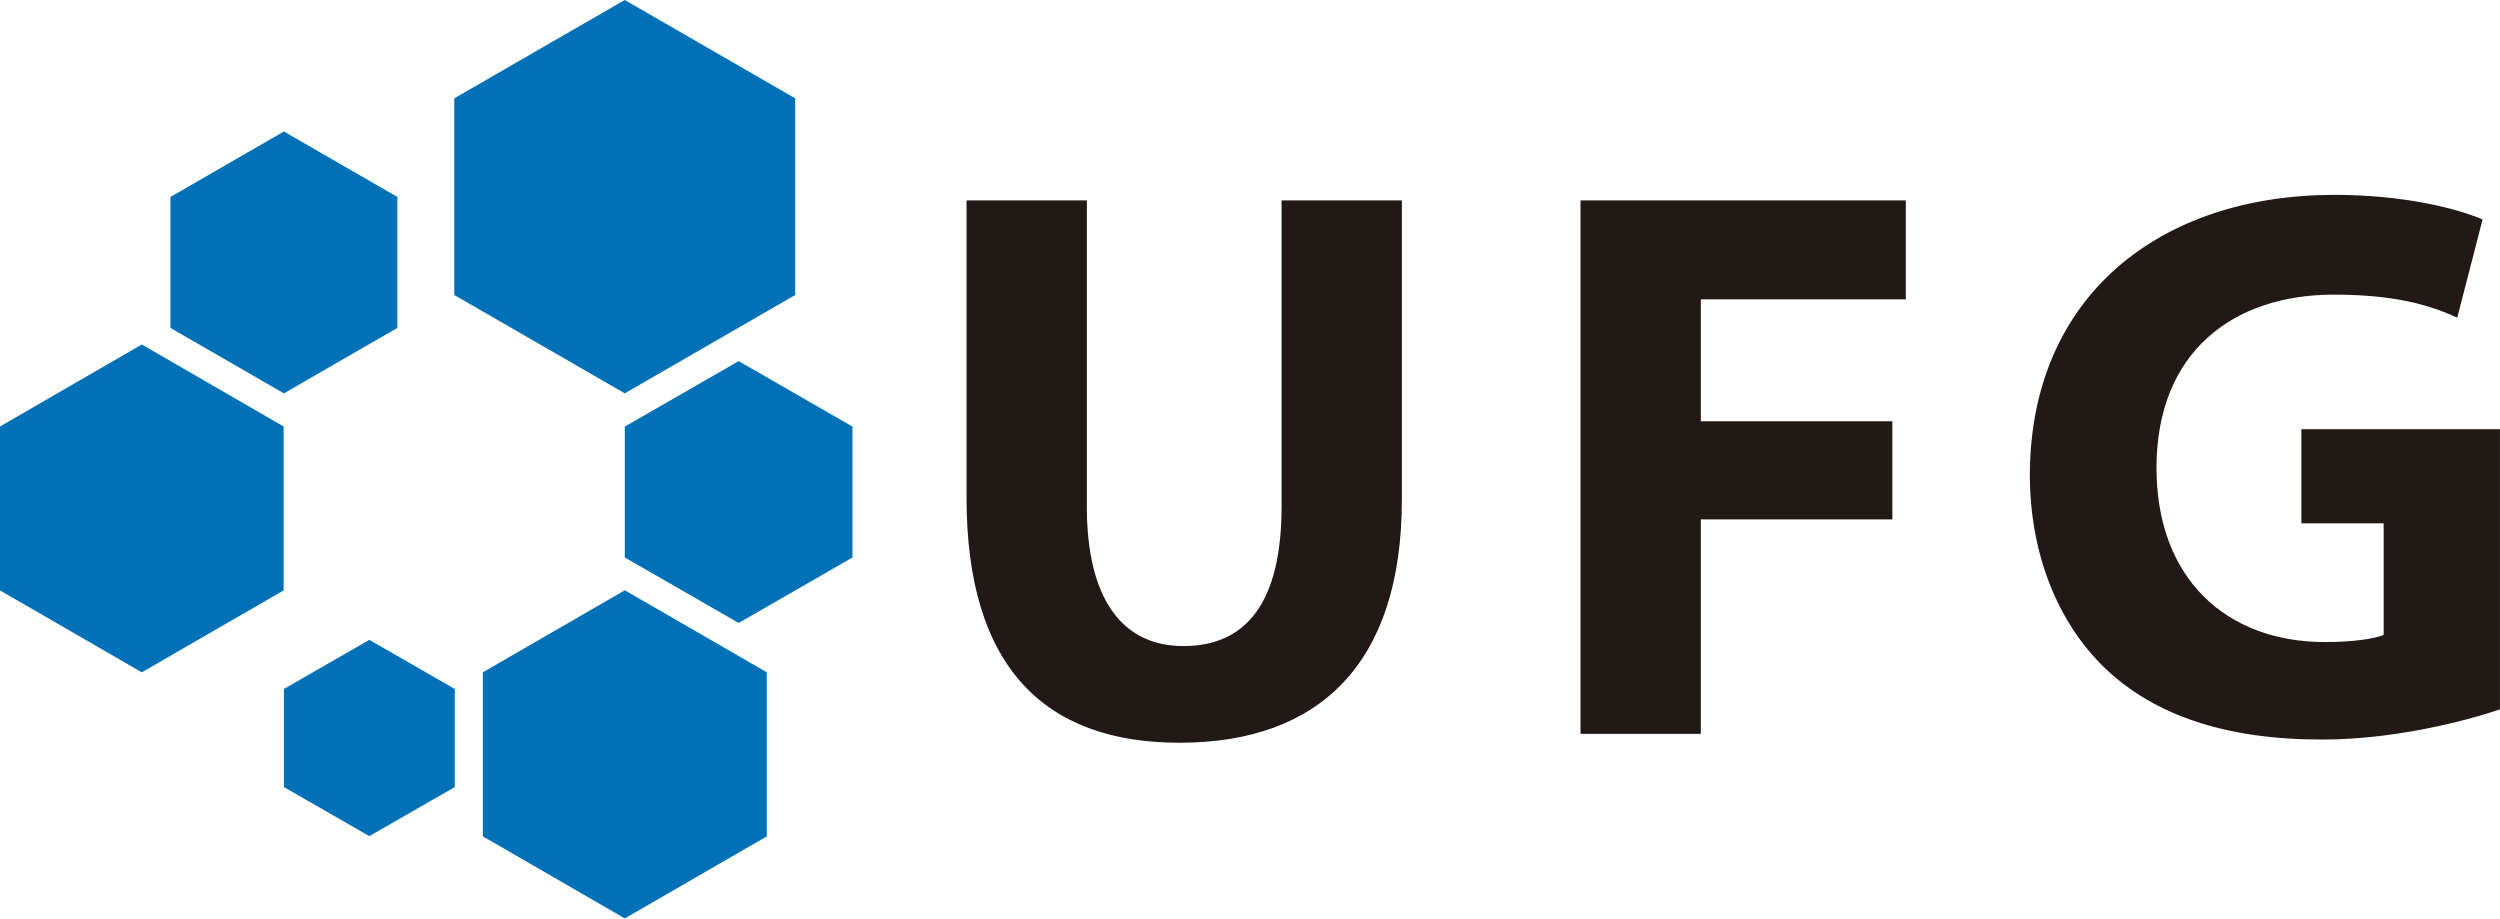
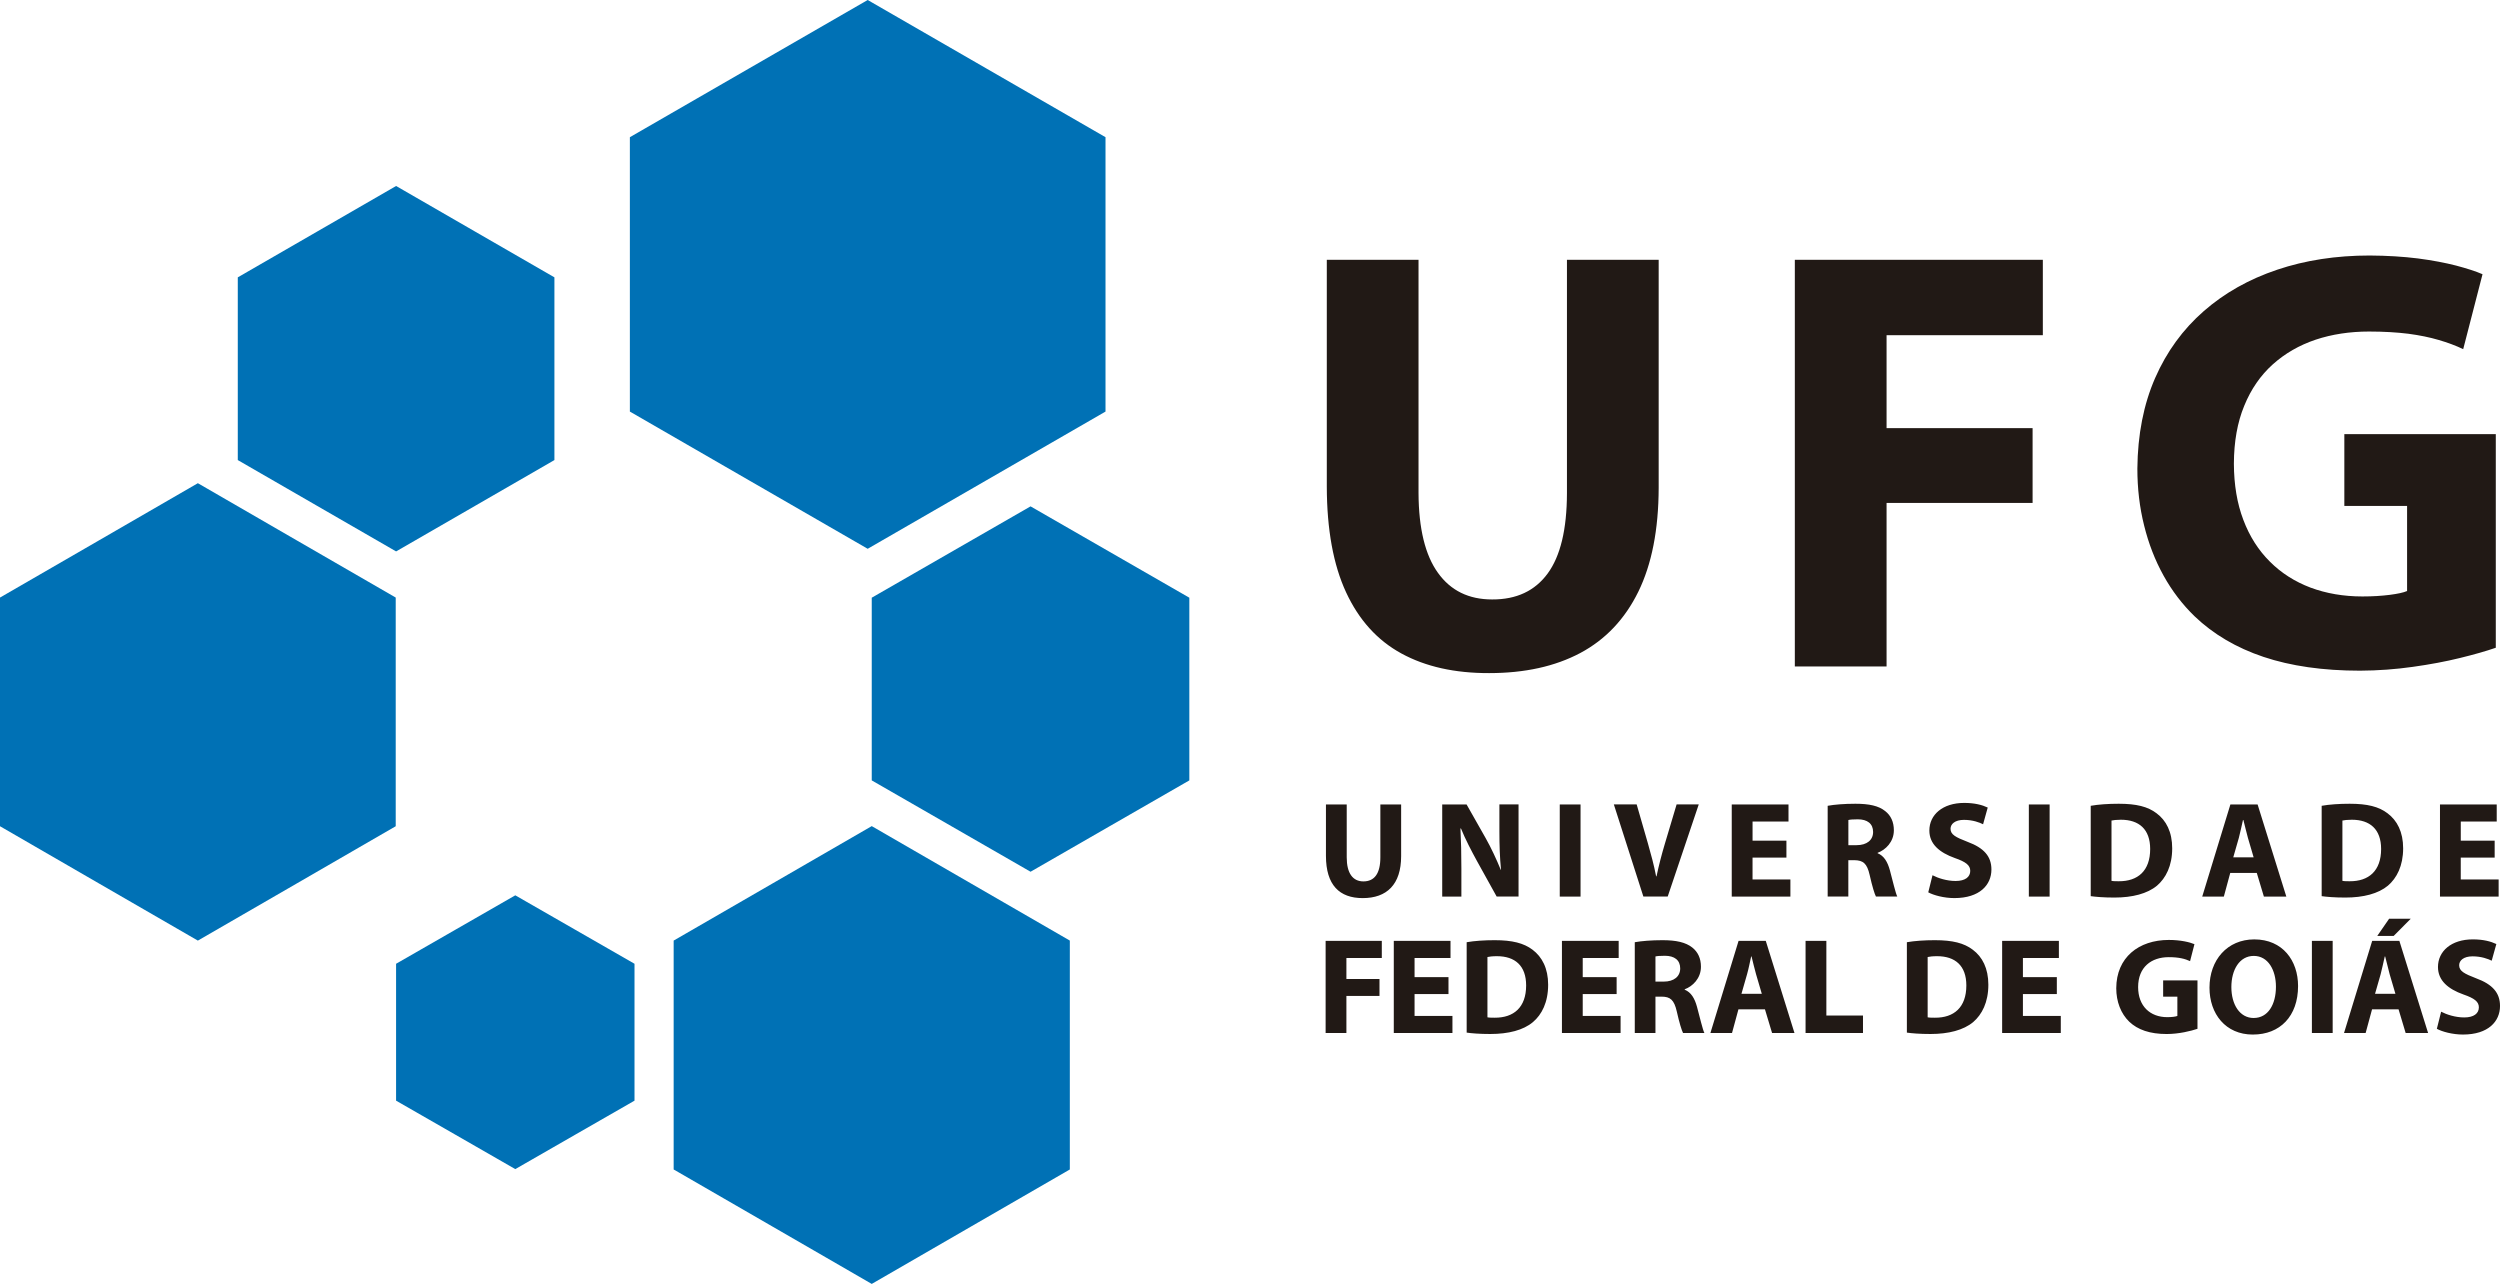
- <svg xmlns="http://www.w3.org/2000/svg" version="1.1" id="Camada_1" x="0px" y="0px" width="129.633px" height="47.623px" viewBox="0 0 129.633 47.623" enable-background="new 0 0 129.633 47.623" xml:space="preserve">
-   <g>
-     <polygon fill-rule="evenodd" clip-rule="evenodd" fill="#0071B6" points="7.353,17.863 11.029,19.988 14.707,22.115 14.707,26.365    14.707,30.615 11.029,32.738 7.353,34.863 3.677,32.738 0,30.615 0,26.365 0,22.115 3.677,19.988 7.353,17.863  " />
-     <polygon fill-rule="evenodd" clip-rule="evenodd" fill="#0071B6" points="32.398,30.609 36.08,32.734 39.76,34.861 39.76,39.115    39.76,43.369 36.08,45.496 32.398,47.623 28.717,45.496 25.037,43.369 25.037,39.115 25.037,34.861 28.717,32.734 32.398,30.609     " />
-     <polygon fill-rule="evenodd" clip-rule="evenodd" fill="#0071B6" points="32.395,0 36.814,2.549 41.233,5.098 41.233,10.197    41.233,15.297 36.814,17.846 32.395,20.396 27.975,17.846 23.555,15.297 23.555,10.197 23.555,5.098 27.975,2.549 32.395,0  " />
-     <polygon fill-rule="evenodd" clip-rule="evenodd" fill="#0071B6" points="38.301,18.725 41.252,20.422 44.202,22.119    44.202,25.514 44.202,28.908 41.252,30.605 38.301,32.303 35.35,30.605 32.398,28.908 32.398,25.514 32.398,22.119 35.35,20.422    38.301,18.725  " />
-     <polygon fill-rule="evenodd" clip-rule="evenodd" fill="#0071B6" points="19.15,33.18 21.366,34.451 23.582,35.725 23.582,38.268    23.582,40.812 21.366,42.084 19.15,43.357 16.936,42.084 14.72,40.812 14.72,38.268 14.72,35.725 16.936,34.451 19.15,33.18  " />
-     <polygon fill-rule="evenodd" clip-rule="evenodd" fill="#0071B6" points="14.721,6.818 17.662,8.516 20.605,10.213 20.605,13.607    20.605,17.004 17.662,18.699 14.721,20.398 11.778,18.699 8.837,17.004 8.837,13.607 8.837,10.213 11.778,8.516 14.721,6.818  " />
-     <path fill-rule="evenodd" clip-rule="evenodd" fill="#211915" d="M50.119,10.393v15.432c0,8.783,4.062,12.689,11.04,12.689   c7.224,0,11.532-4.07,11.532-12.609V10.393h-6.238v15.883c0,4.926-1.805,7.225-5.089,7.225c-3.159,0-5.007-2.422-5.007-7.225   V10.393H50.119L50.119,10.393z M81.954,38.055h6.239V26.932h9.932v-5.088h-9.932v-6.322h10.629v-5.129H81.954V38.055L81.954,38.055   z M129.633,22.254h-10.301v4.883h4.268v5.787c-0.492,0.205-1.643,0.369-3.037,0.369c-5.131,0-8.742-3.303-8.742-9.029   c0-6.02,3.98-8.986,9.193-8.986c3.037,0,4.885,0.492,6.402,1.195l1.314-5.094c-1.355-0.578-4.105-1.275-7.676-1.275   c-9.07,0-15.76,5.254-15.801,14.49c0,4.047,1.395,7.639,3.898,10.055c2.545,2.42,6.197,3.699,11.246,3.699   c3.652,0,7.305-0.908,9.234-1.566V22.254L129.633,22.254z" />
+ <svg xmlns="http://www.w3.org/2000/svg" version="1.1" x="0px" y="0px" width="132px" height="67.791px" viewBox="0 0 132 67.791" enable-background="new 0 0 132 67.791" xml:space="preserve">
+   <g id="Camada_1">
+     <g>
+       <g>
+         <polygon fill-rule="evenodd" clip-rule="evenodd" fill="#0071B5" points="10.447,25.513 15.67,28.533 20.894,31.551      20.894,37.588 20.894,43.625 15.67,46.646 10.447,49.664 5.224,46.646 0,43.625 0,37.588 0,31.551 5.224,28.533    " />
+         <polygon fill-rule="evenodd" clip-rule="evenodd" fill="#0071B5" points="46.028,43.619 51.257,46.641 56.487,49.663      56.487,55.706 56.487,61.748 51.257,64.769 46.028,67.791 40.799,64.769 35.569,61.748 35.569,55.706 35.569,49.663      40.799,46.641    " />
+         <polygon fill-rule="evenodd" clip-rule="evenodd" fill="#0071B5" points="45.814,0 52.092,3.622 58.371,7.244 58.371,14.488      58.371,21.731 52.092,25.354 45.814,28.976 39.535,25.354 33.257,21.731 33.257,14.488 33.257,7.244 39.535,3.622    " />
+         <polygon fill-rule="evenodd" clip-rule="evenodd" fill="#0071B5" points="54.413,26.736 58.604,29.147 62.797,31.559      62.797,36.382 62.797,41.205 58.604,43.616 54.413,46.028 50.221,43.616 46.028,41.205 46.028,36.382 46.028,31.559      50.221,29.147    " />
+         <polygon fill-rule="evenodd" clip-rule="evenodd" fill="#0071B5" points="27.207,47.273 30.355,49.08 33.502,50.887      33.502,54.501 33.502,58.115 30.355,59.921 27.207,61.729 24.06,59.921 20.913,58.115 20.913,54.501 20.913,50.887 24.06,49.08         " />
+         <polygon fill-rule="evenodd" clip-rule="evenodd" fill="#0071B5" points="20.914,9.82 25.093,12.232 29.273,14.644      29.273,19.468 29.273,24.292 25.093,26.704 20.914,29.115 16.735,26.704 12.555,24.292 12.555,19.468 12.555,14.644      16.735,12.232    " />
+       </g>
+       <path fill="#211915" d="M70.055,13.716v11.979c0.005,2.267,0.345,4.132,1.019,5.581c0.675,1.455,1.646,2.533,2.921,3.228    c1.275,0.696,2.819,1.041,4.631,1.036c1.874,0,3.478-0.351,4.815-1.062c1.333-0.712,2.353-1.79,3.064-3.239    c0.707-1.445,1.067-3.271,1.073-5.479V13.716h-4.843v12.329c-0.005,1.907-0.345,3.319-1.019,4.237    c-0.675,0.919-1.651,1.375-2.931,1.369c-1.237,0-2.188-0.466-2.862-1.406c-0.674-0.934-1.014-2.337-1.025-4.201V13.716H70.055    L70.055,13.716z M94.767,35.189h4.844v-8.633h7.71v-3.952h-7.71v-4.905h8.251v-3.982H94.767V35.189L94.767,35.189z     M131.778,22.923h-7.997v3.791h3.313v4.492c-0.197,0.085-0.504,0.149-0.913,0.202c-0.414,0.053-0.897,0.085-1.444,0.085    c-0.999,0-1.912-0.159-2.741-0.467c-0.828-0.314-1.545-0.77-2.145-1.371c-0.605-0.599-1.073-1.333-1.402-2.204    c-0.33-0.865-0.495-1.852-0.5-2.967c0.005-1.169,0.186-2.188,0.547-3.059c0.356-0.876,0.861-1.604,1.503-2.183    c0.647-0.58,1.401-1.015,2.267-1.307c0.86-0.286,1.806-0.43,2.82-0.43c0.78,0,1.476,0.043,2.076,0.117    c0.6,0.08,1.137,0.191,1.604,0.329c0.472,0.138,0.903,0.298,1.291,0.484l1.02-3.956c-0.351-0.154-0.818-0.302-1.397-0.457    c-0.579-0.148-1.248-0.276-2.018-0.377c-0.77-0.096-1.614-0.148-2.543-0.154c-1.769,0-3.398,0.25-4.88,0.749    c-1.486,0.499-2.782,1.226-3.881,2.188c-1.099,0.961-1.955,2.135-2.565,3.526c-0.611,1.397-0.923,2.99-0.94,4.784    c0,1.051,0.117,2.055,0.356,3.006c0.234,0.951,0.574,1.832,1.025,2.645c0.446,0.807,0.998,1.529,1.646,2.156    c0.982,0.939,2.193,1.656,3.637,2.14c1.44,0.482,3.138,0.727,5.092,0.727c0.956-0.005,1.886-0.074,2.788-0.202    c0.903-0.126,1.731-0.281,2.485-0.467c0.759-0.186,1.391-0.366,1.896-0.542V22.923z" />
+       <g>
+         <path fill-rule="evenodd" clip-rule="evenodd" fill="#211915" d="M70.01,42.474v2.714c0,1.545,0.714,2.232,1.941,2.232     c1.271,0,2.029-0.715,2.029-2.217v-2.729h-1.097v2.794c0,0.866-0.318,1.27-0.896,1.27c-0.556,0-0.88-0.426-0.88-1.27v-2.794     H70.01L70.01,42.474z M77.161,47.338v-1.465c0-0.794-0.015-1.48-0.05-2.13h0.028c0.231,0.571,0.556,1.191,0.845,1.719l1.04,1.876     h1.155v-4.865h-1.011v1.415c0,0.737,0.021,1.394,0.086,2.036h-0.015c-0.224-0.549-0.505-1.154-0.794-1.667l-1.01-1.783h-1.286     v4.865H77.161L77.161,47.338z M82.355,42.474v4.865h1.098v-4.865H82.355L82.355,42.474z M88.055,47.338l1.639-4.865h-1.169     l-0.621,2.08c-0.166,0.555-0.317,1.132-0.44,1.717h-0.021c-0.116-0.606-0.268-1.155-0.434-1.74l-0.593-2.057h-1.205l1.559,4.865     H88.055L88.055,47.338z M94.324,44.387h-1.789v-1.011h1.898v-0.902h-2.997v4.865h3.097v-0.902h-1.999v-1.154h1.789V44.387     L94.324,44.387z M96.501,47.338h1.091v-1.92h0.324c0.455,0.008,0.664,0.166,0.802,0.782c0.136,0.601,0.259,1.002,0.332,1.138     h1.126c-0.093-0.188-0.238-0.826-0.389-1.383c-0.123-0.45-0.311-0.768-0.649-0.905v-0.021c0.417-0.152,0.858-0.577,0.858-1.187     c0-0.445-0.16-0.784-0.455-1.014c-0.346-0.282-0.852-0.39-1.574-0.39c-0.591,0-1.111,0.043-1.466,0.108V47.338L96.501,47.338z      M97.593,43.297c0.08-0.022,0.23-0.037,0.498-0.037c0.505,0,0.809,0.23,0.809,0.668c0,0.424-0.325,0.697-0.873,0.697h-0.433     V43.297L97.593,43.297z M101.812,47.115c0.275,0.151,0.823,0.304,1.379,0.304c1.335,0,1.956-0.694,1.956-1.51     c0-0.693-0.397-1.14-1.256-1.458c-0.635-0.246-0.903-0.383-0.903-0.693c0-0.246,0.232-0.469,0.708-0.469     c0.47,0,0.824,0.138,1.011,0.232l0.245-0.882c-0.288-0.137-0.686-0.245-1.241-0.245c-1.141,0-1.841,0.627-1.841,1.458     c0,0.715,0.535,1.162,1.344,1.452c0.583,0.202,0.815,0.382,0.815,0.678c0,0.324-0.267,0.534-0.772,0.534     c-0.47,0-0.931-0.152-1.221-0.303L101.812,47.115L101.812,47.115z M107.123,42.474v4.865h1.097v-4.865H107.123L107.123,42.474z      M110.39,47.317c0.267,0.037,0.679,0.074,1.249,0.074c0.953,0,1.739-0.203,2.252-0.629c0.461-0.397,0.801-1.039,0.801-1.971     c0-0.866-0.317-1.471-0.823-1.848c-0.461-0.354-1.068-0.505-2-0.505c-0.548,0-1.076,0.036-1.479,0.108V47.317L110.39,47.317z      M111.487,43.325c0.093-0.021,0.259-0.043,0.498-0.043c0.953,0,1.544,0.499,1.544,1.545c0,1.161-0.657,1.71-1.66,1.703     c-0.13,0-0.289,0-0.382-0.022V43.325L111.487,43.325z M119.158,46.09l0.375,1.249h1.185l-1.517-4.865h-1.436l-1.487,4.865h1.141     l0.338-1.249H119.158L119.158,46.09z M117.916,45.268l0.296-1.033c0.073-0.28,0.152-0.65,0.217-0.938h0.022     c0.072,0.281,0.159,0.65,0.238,0.938l0.303,1.033H117.916L117.916,45.268z M122.583,47.317c0.267,0.037,0.678,0.074,1.249,0.074     c0.954,0,1.74-0.203,2.252-0.629c0.462-0.397,0.802-1.039,0.802-1.971c0-0.866-0.318-1.471-0.823-1.848     c-0.462-0.354-1.069-0.505-2-0.505c-0.548,0-1.075,0.036-1.479,0.108V47.317L122.583,47.317z M123.68,43.325     c0.094-0.021,0.26-0.043,0.498-0.043c0.953,0,1.545,0.499,1.545,1.545c0,1.161-0.658,1.71-1.661,1.703     c-0.13,0-0.289,0-0.383-0.022V43.325L123.68,43.325z M131.719,44.387h-1.79v-1.011h1.898v-0.902h-2.996v4.865h3.097v-0.902h-2     v-1.154h1.79V44.387z" />
+         <path fill-rule="evenodd" clip-rule="evenodd" fill="#211915" d="M69.993,54.544h1.097v-1.957h1.747v-0.895H71.09v-1.111h1.869     v-0.903h-2.966V54.544L69.993,54.544z M76.48,51.591h-1.791v-1.01h1.898v-0.903h-2.995v4.865h3.097v-0.902h-2v-1.156h1.791     V51.591L76.48,51.591z M77.44,54.522c0.267,0.038,0.678,0.073,1.248,0.073c0.952,0,1.743-0.199,2.252-0.629     c0.465-0.393,0.802-1.04,0.802-1.972c0-0.865-0.32-1.469-0.823-1.848c-0.465-0.35-1.068-0.504-2-0.504     c-0.548,0-1.076,0.036-1.479,0.107V54.522L77.44,54.522z M78.537,50.531c0.094-0.022,0.26-0.044,0.499-0.044     c0.953,0,1.544,0.498,1.544,1.545c0,1.162-0.657,1.709-1.661,1.703c-0.13-0.001-0.288,0-0.382-0.021V50.531L78.537,50.531z      M85.358,51.591h-1.79v-1.01h1.898v-0.903h-2.996v4.865h3.097v-0.902h-1.999v-1.156h1.79V51.591L85.358,51.591z M86.318,54.544     h1.09v-1.921h0.325c0.454,0,0.662,0.167,0.801,0.782c0.135,0.602,0.259,1,0.332,1.139h1.126     c-0.094-0.189-0.239-0.827-0.391-1.384c-0.123-0.45-0.311-0.767-0.65-0.904v-0.022c0.418-0.151,0.859-0.576,0.859-1.188     c0-0.445-0.161-0.78-0.455-1.015c-0.349-0.277-0.852-0.389-1.573-0.389c-0.593,0-1.111,0.043-1.466,0.107V54.544L86.318,54.544z      M87.408,50.501c0.079-0.021,0.231-0.036,0.498-0.036c0.505,0,0.809,0.23,0.809,0.667c0,0.423-0.325,0.697-0.874,0.697h-0.433     V50.501L87.408,50.501z M93.19,53.294l0.376,1.25h1.183l-1.516-4.865h-1.437l-1.487,4.865h1.141l0.339-1.25H93.19L93.19,53.294z      M91.949,52.472l0.296-1.032c0.08-0.279,0.151-0.65,0.216-0.938h0.021c0.072,0.282,0.154,0.65,0.238,0.938l0.303,1.032H91.949     L91.949,52.472z M95.334,54.544h3.032V53.62h-1.934v-3.941h-1.098V54.544L95.334,54.544z M100.682,54.522     c0.268,0.038,0.679,0.073,1.25,0.073c0.952,0,1.739-0.203,2.252-0.629c0.462-0.397,0.801-1.04,0.801-1.972     c0-0.865-0.317-1.472-0.822-1.848c-0.463-0.353-1.07-0.504-2-0.504c-0.548,0-1.076,0.036-1.48,0.107V54.522L100.682,54.522z      M101.78,50.531c0.093-0.022,0.259-0.044,0.498-0.044c0.953,0,1.545,0.498,1.545,1.545c0,1.162-0.657,1.711-1.661,1.703     c-0.13,0-0.289,0-0.382-0.021V50.531L101.78,50.531z M108.601,51.591h-1.791v-1.01h1.899v-0.903h-2.996v4.865h3.097v-0.902h-2     v-1.156h1.791V51.591L108.601,51.591z M116.026,51.765h-1.812v0.858h0.751v1.019c-0.087,0.036-0.29,0.064-0.534,0.064     c-0.902,0-1.538-0.581-1.538-1.588c0-1.058,0.7-1.58,1.617-1.58c0.534,0,0.858,0.087,1.126,0.21l0.231-0.896     c-0.238-0.101-0.722-0.223-1.35-0.223c-1.595,0-2.772,0.924-2.779,2.548c0,0.712,0.246,1.343,0.686,1.769     c0.448,0.426,1.09,0.65,1.978,0.65c0.643,0,1.285-0.16,1.625-0.275V51.765L116.026,51.765z M118.956,54.624     c1.423,0,2.382-0.96,2.382-2.562c0-1.343-0.815-2.462-2.31-2.462c-1.43,0-2.367,1.09-2.367,2.548     c0,1.386,0.851,2.477,2.287,2.477H118.956L118.956,54.624z M118.993,53.75c-0.736,0-1.177-0.715-1.177-1.632     c0-0.909,0.426-1.646,1.184-1.646c0.758,0,1.17,0.751,1.17,1.624c0,0.953-0.426,1.653-1.17,1.653H118.993L118.993,53.75z      M122.068,49.679v4.865h1.097v-4.865H122.068L122.068,49.679z M126.644,53.294l0.375,1.25h1.185l-1.517-4.865h-1.436     l-1.487,4.865h1.141l0.339-1.25H126.644L126.644,53.294z M125.402,52.472l0.296-1.032c0.073-0.282,0.151-0.65,0.217-0.938h0.022     c0.071,0.282,0.159,0.649,0.237,0.938l0.304,1.032H125.402L125.402,52.472z M126.146,48.509l-0.627,0.909h0.866l0.903-0.909     H126.146L126.146,48.509z M128.666,54.32c0.273,0.152,0.823,0.304,1.379,0.304c1.336,0,1.956-0.693,1.956-1.509     c0-0.693-0.397-1.142-1.255-1.458c-0.635-0.246-0.902-0.383-0.902-0.693c0-0.246,0.23-0.469,0.707-0.469     c0.469,0,0.823,0.137,1.011,0.23l0.245-0.88c-0.289-0.137-0.686-0.246-1.241-0.246c-1.141,0-1.841,0.627-1.841,1.458     c0,0.714,0.534,1.163,1.343,1.451c0.585,0.202,0.816,0.383,0.816,0.679c0,0.325-0.268,0.534-0.772,0.534     c-0.469,0-0.932-0.152-1.22-0.303L128.666,54.32z" />
+       </g>
+     </g>
  </g>
+   <g id="Camada_2">
+ </g>
</svg>
